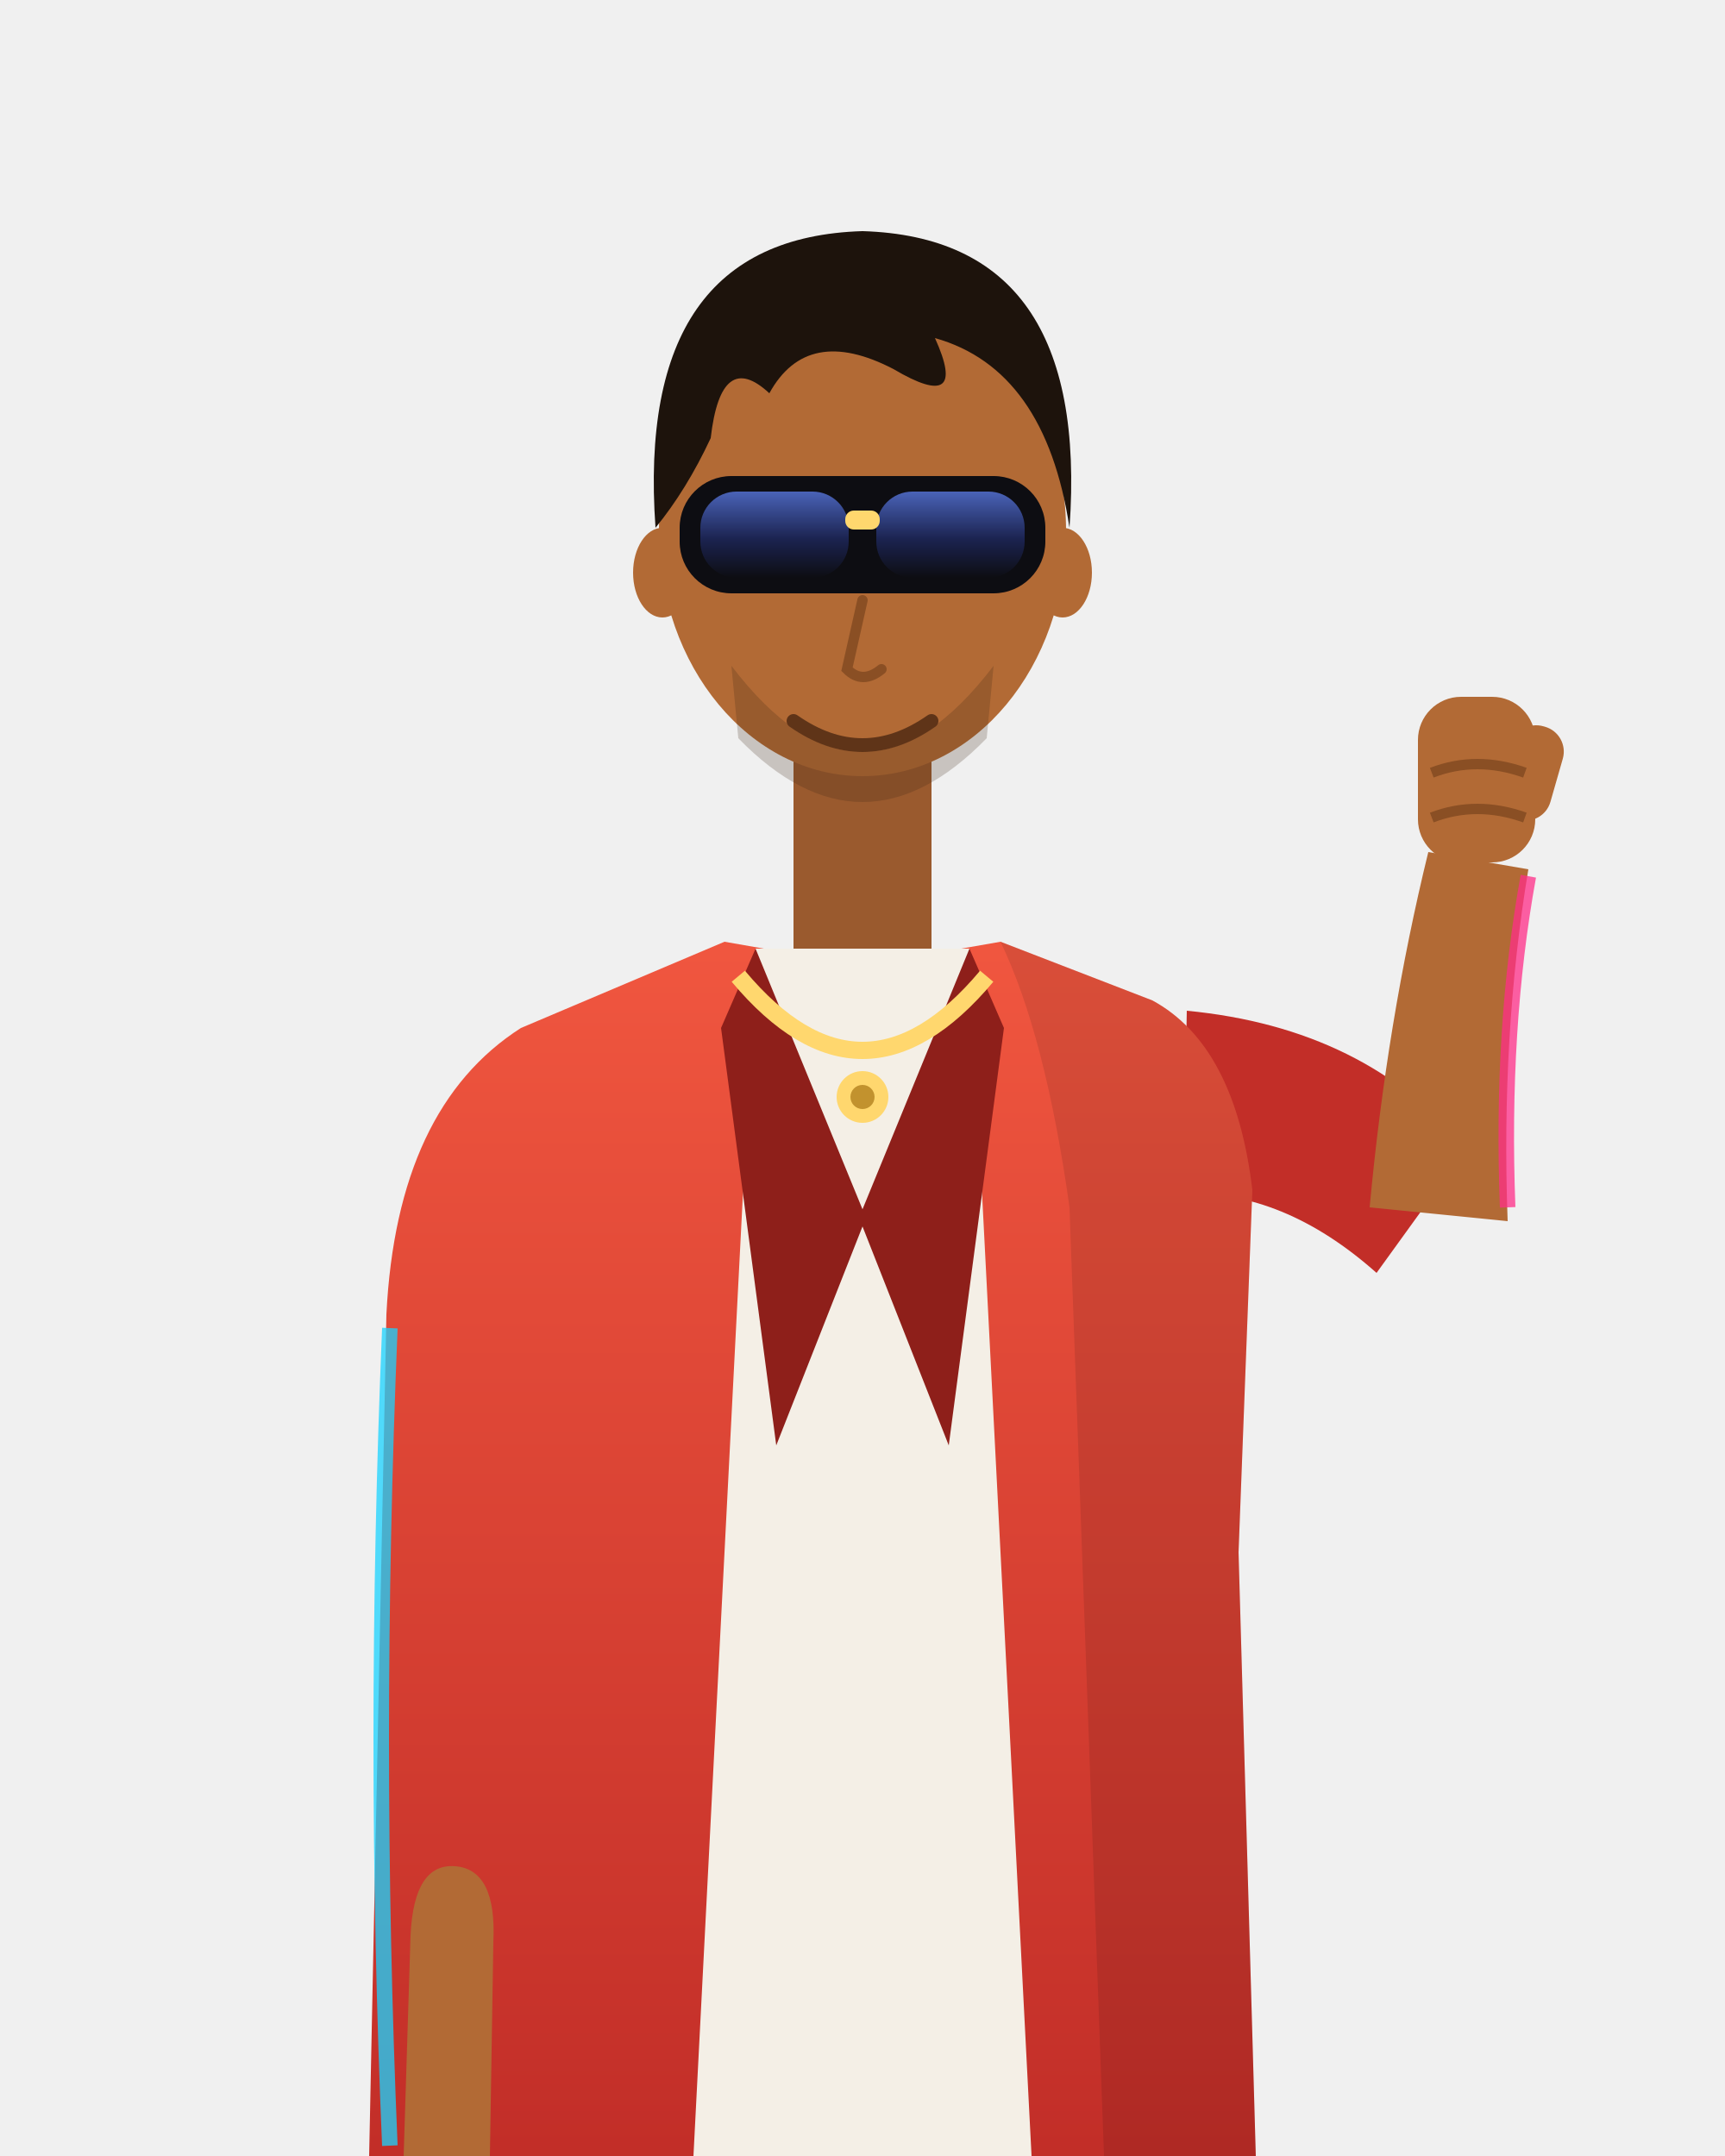
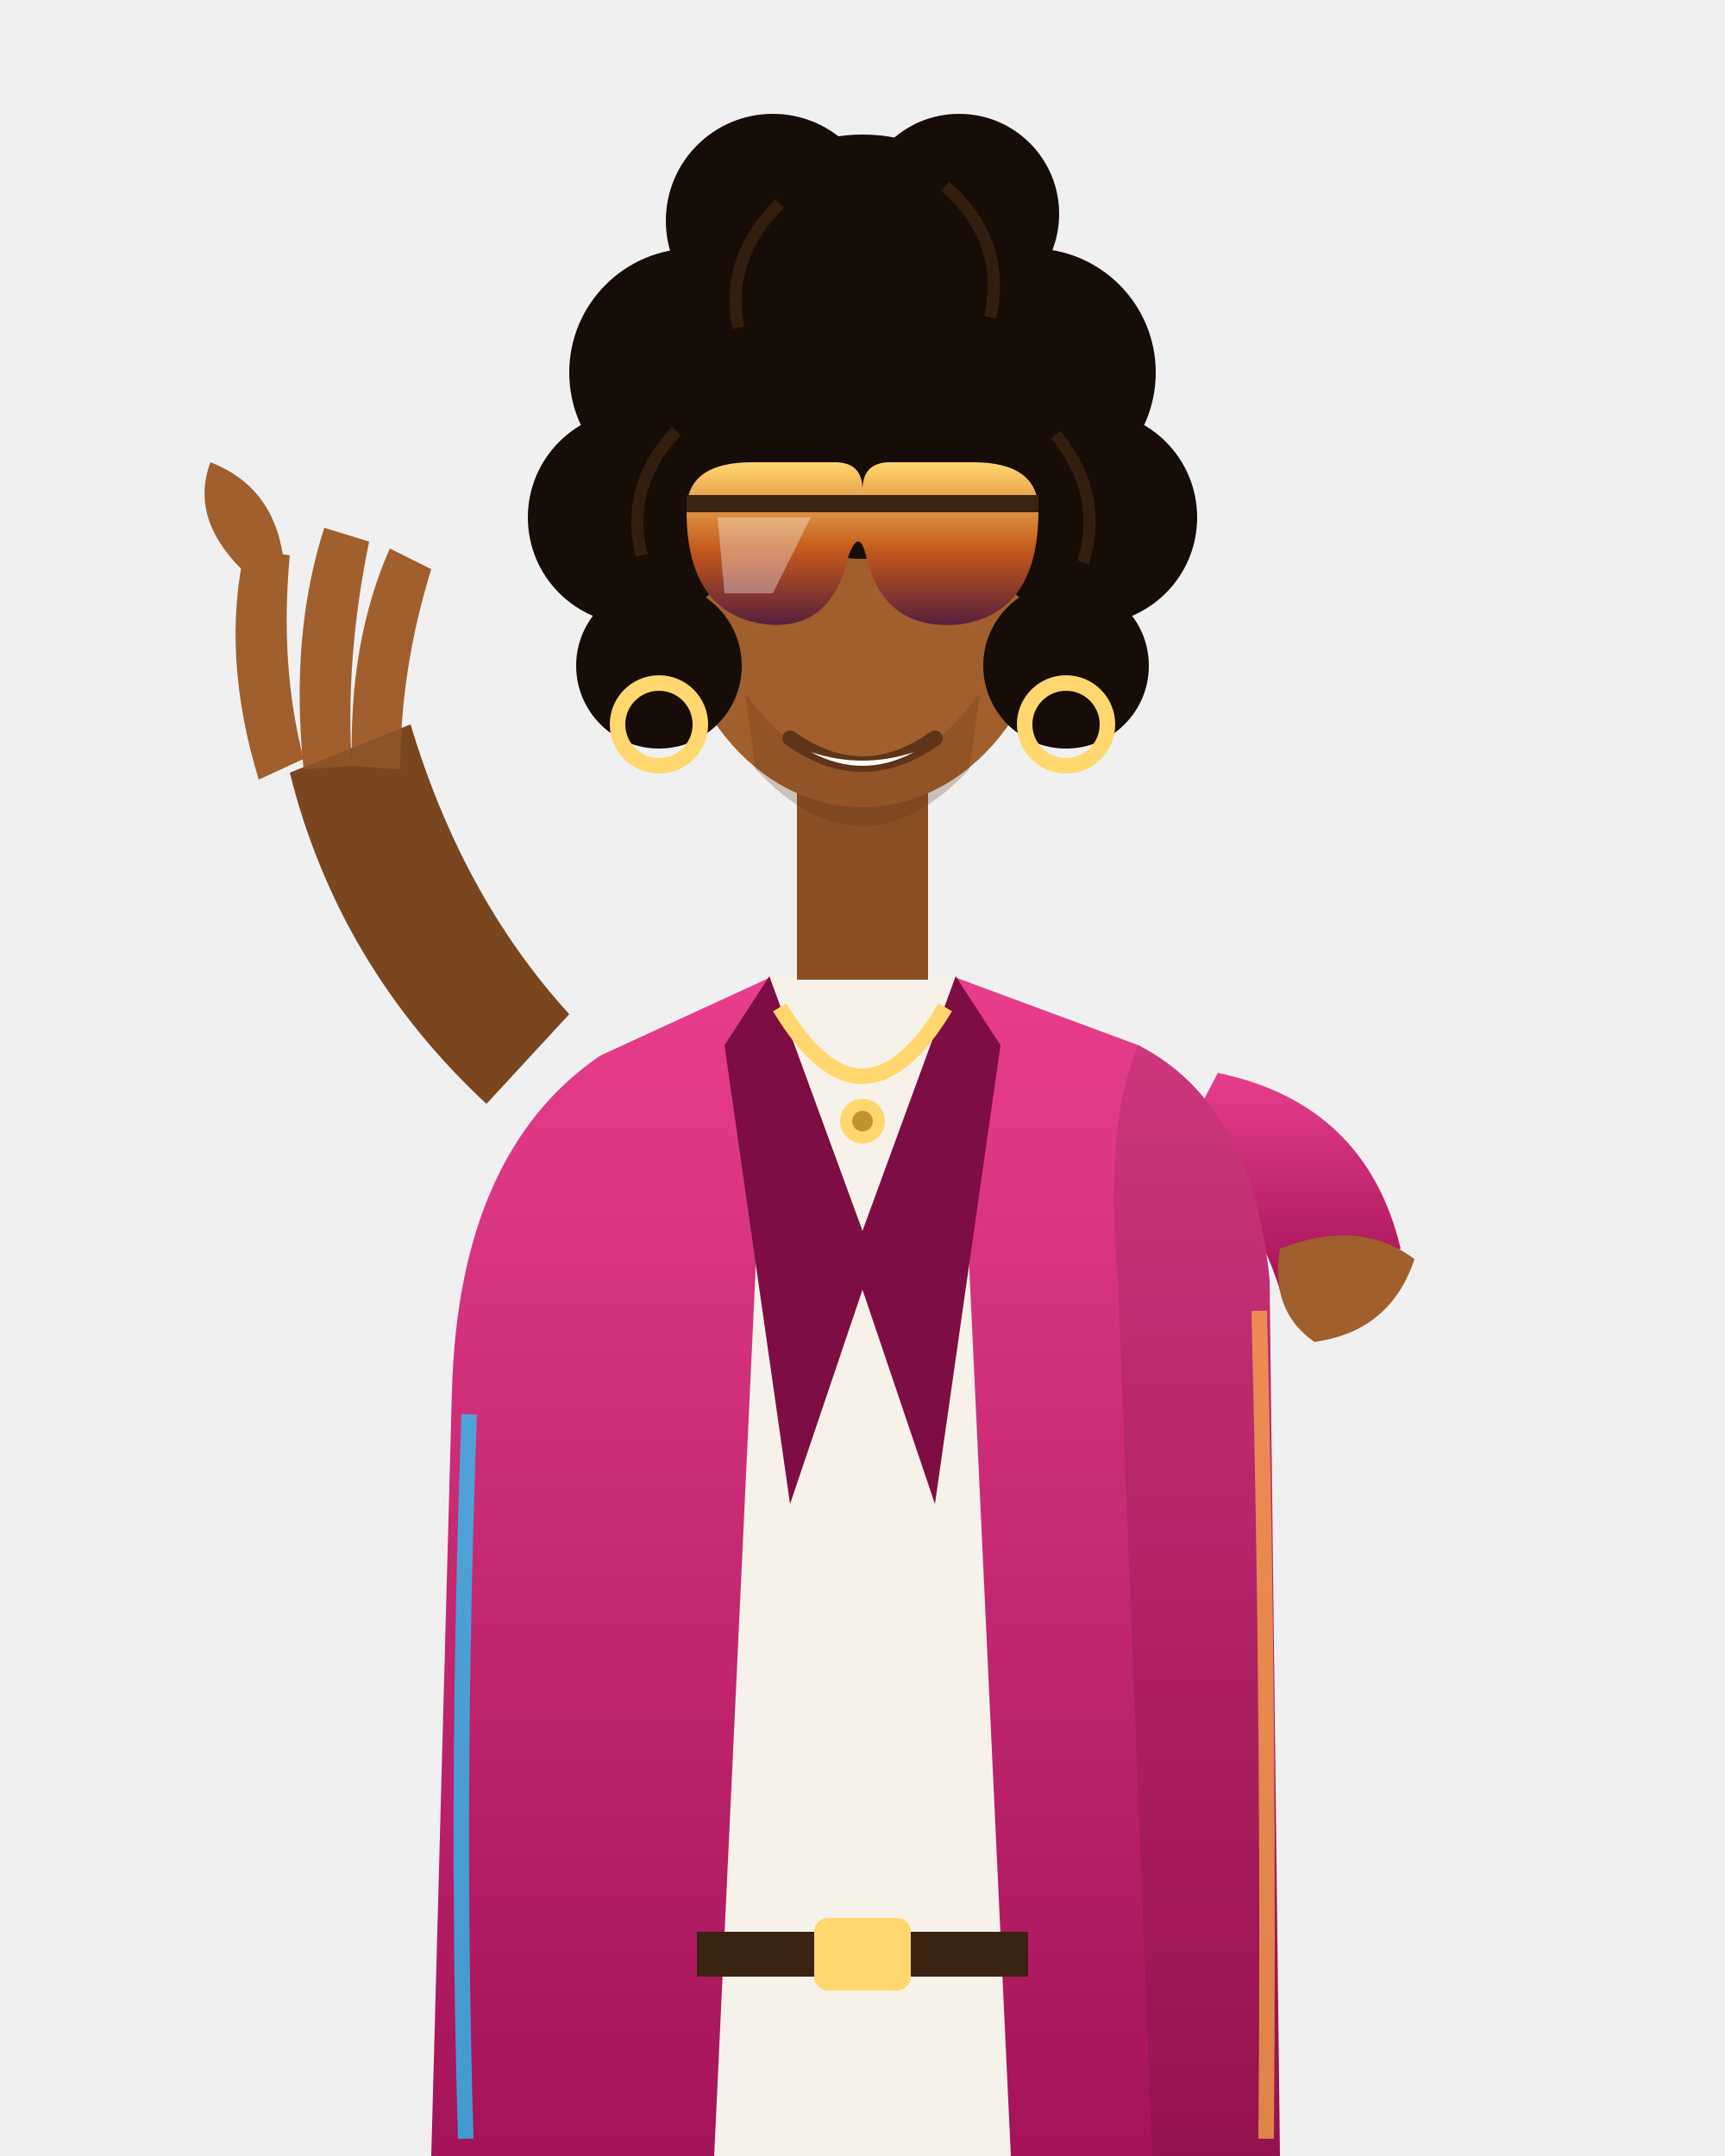
<svg xmlns="http://www.w3.org/2000/svg" viewBox="0 0 1000 1250" width="1000" height="1250">
  <defs>
-     <linearGradient id="jacket" x1="0" y1="0" x2="0" y2="1">
-       <stop offset="0" stop-color="#f0563f" />
-       <stop offset="1" stop-color="#c22e28" />
+     <linearGradient id="blazer" x1="0" y1="0" x2="0" y2="1">
+       <stop offset="0" stop-color="#e83e8c" />
+       <stop offset="1" stop-color="#a41358" />
    </linearGradient>
-     <linearGradient id="lens" x1="0" y1="0" x2="0" y2="1">
-       <stop offset="0" stop-color="#4a63b8" />
-       <stop offset=".55" stop-color="#1b2350" />
-       <stop offset="1" stop-color="#0d0d12" />
+     <linearGradient id="shades" x1="0" y1="0" x2="0" y2="1">
+       <stop offset="0" stop-color="#ffd76e" />
+       <stop offset=".55" stop-color="#c2571b" />
+       <stop offset="1" stop-color="#571f3d" />
    </linearGradient>
  </defs>
-   <rect x="460" y="420" width="80" height="130" fill="#9a5a2e" />
-   <path d="M688 586 Q792 596 850 666 L798 738 Q744 690 686 692 Z" fill="#c22e28" />
-   <path d="M794 700 Q804 592 828 494 L886 504 Q870 600 874 708 Z" fill="#b26a35" />
-   <rect x="822" y="404" width="68" height="96" rx="25" fill="#b26a35" />
-   <rect x="872" y="420" width="31" height="56" rx="15" transform="rotate(16 887 448)" fill="#b26a35" />
-   <path d="M830 448 Q856 438 884 448" stroke="#8a4f24" stroke-width="6" fill="none" />
-   <path d="M830 474 Q856 464 884 474" stroke="#8a4f24" stroke-width="6" fill="none" />
-   <path d="M214 1250 L224 762 Q230 642 302 596 L420 546 L500 560 L580 546 L668 580 Q716 606 726 690 L718 900 L728 1250 Z" fill="url(#jacket)" />
-   <path d="M438 550 L562 550 L598 1250 L402 1250 Z" fill="#f4efe6" />
-   <path d="M438 550 L502 706 L450 838 L418 596 Z" fill="#8e1f1a" />
-   <path d="M562 550 L498 706 L550 838 L582 596 Z" fill="#8e1f1a" />
-   <path d="M580 546 L668 580 Q716 606 726 690 L718 900 L728 1250 L640 1250 L620 700 Q606 600 580 546 Z" fill="#000000" opacity=".10" />
-   <path d="M428 566 Q500 652 572 566" stroke="#ffd76e" stroke-width="10" fill="none" />
-   <circle cx="500" cy="636" r="15" fill="#ffd76e" />
-   <circle cx="500" cy="636" r="7" fill="#c2922e" />
-   <path d="M234 1250 L238 1122 Q240 1080 264 1082 Q288 1084 286 1126 L284 1250 Z" fill="#b26a35" />
-   <path d="M226 770 Q216 1010 226 1244" stroke="#19d3ff" stroke-width="9" fill="none" opacity=".75" />
-   <path d="M874 700 Q870 596 886 508" stroke="#ff2e88" stroke-width="9" fill="none" opacity=".75" />
-   <ellipse cx="384" cy="332" rx="17" ry="26" fill="#b26a35" />
-   <ellipse cx="616" cy="332" rx="17" ry="26" fill="#b26a35" />
-   <ellipse cx="500" cy="308" rx="118" ry="142" fill="#b26a35" />
-   <path d="M424 386 Q500 486 576 386 L572 428 Q500 502 428 428 Z" fill="#3a2312" opacity=".22" />
-   <path d="M380 306 Q368 138 500 134 Q632 138 620 306 Q606 214 542 196 Q562 240 518 214 Q468 188 446 228 Q418 202 412 254 Q398 284 380 306 Z" fill="#1d130c" />
-   <rect x="394" y="276" width="212" height="68" rx="30" fill="#0d0d12" />
-   <rect x="406" y="285" width="86" height="50" rx="21" fill="url(#lens)" />
-   <rect x="508" y="285" width="86" height="50" rx="21" fill="url(#lens)" />
-   <rect x="490" y="296" width="20" height="11" rx="5" fill="#ffd76e" />
-   <path d="M500 348 L491 388 Q500 397 511 388" stroke="#8a4f24" stroke-width="6" fill="none" stroke-linecap="round" />
-   <path d="M460 418 Q500 446 540 418" stroke="#5f3418" stroke-width="8" fill="none" stroke-linecap="round" />
+   <path d="M282 640 Q196 560 168 448 L238 420 Q268 520 330 588 Z" fill="#8a4f24" />
+   <g fill="#a05f2c">
+     <path d="M150 452 Q128 380 142 318 L168 322 Q162 386 176 440 Z" />
+     <path d="M176 446 Q168 368 188 306 L214 314 Q200 382 204 444 Z" />
+     <path d="M204 444 Q202 372 226 318 L250 330 Q232 388 232 446 Z" />
+     <path d="M140 330 Q110 300 122 268 Q158 282 164 322 Z" />
+   </g>
+   <path d="M282 640 Q196 560 168 448 L238 420 Q268 520 330 588 Z" fill="#000000" opacity=".12" />
+   <path d="M706 622 Q792 640 812 724 L742 748 Q724 690 682 668 Z" fill="url(#blazer)" />
+   <path d="M742 724 Q788 706 820 730 Q806 772 762 778 Q736 760 742 724 Z" fill="#a05f2c" />
+   <path d="M250 1250 L262 806 Q266 668 348 612 L448 566 L552 566 L660 606 Q726 640 736 742 L742 1250 Z" fill="url(#blazer)" />
+   <path d="M446 566 L554 566 L586 1250 L414 1250 Z" fill="#f7f2e9" />
+   <path d="M446 566 L506 730 L458 872 L420 606 Z" fill="#7e0d43" />
+   <path d="M554 566 L494 730 L542 872 L580 606 Z" fill="#7e0d43" />
+   <path d="M660 606 Q726 640 736 742 L742 1250 L668 1250 L648 742 Q640 650 660 606 Z" fill="#000000" opacity=".10" />
+   <rect x="404" y="1120" width="192" height="26" fill="#3a2312" />
+   <rect x="472" y="1112" width="56" height="42" rx="8" fill="#ffd76e" />
+   <path d="M452 584 Q500 664 548 584" stroke="#ffd76e" stroke-width="9" fill="none" />
+   <circle cx="500" cy="650" r="13" fill="#ffd76e" />
+   <circle cx="500" cy="650" r="6" fill="#c2922e" />
+   <path d="M272 820 Q264 1040 270 1240" stroke="#19d3ff" stroke-width="9" fill="none" opacity=".7" />
+   <path d="M730 760 Q736 1000 734 1240" stroke="#ffb347" stroke-width="9" fill="none" opacity=".7" />
+   <rect x="462" y="428" width="76" height="140" fill="#8a4f24" />
+   <ellipse cx="500" cy="330" rx="112" ry="138" fill="#a05f2c" />
+   <path d="M432 402 Q500 492 568 402 L562 446 Q500 512 438 446 Z" fill="#5f3418" opacity=".25" />
+   <g fill="#170d08">
+     <circle cx="500" cy="176" r="98" />
+     <circle cx="402" cy="216" r="72" />
+     <circle cx="598" cy="216" r="72" />
+     <circle cx="368" cy="300" r="62" />
+     <circle cx="632" cy="300" r="62" />
+     <circle cx="382" cy="386" r="48" />
+     <circle cx="618" cy="386" r="48" />
+     <circle cx="448" cy="128" r="62" />
+     <circle cx="556" cy="124" r="58" />
+     <circle cx="500" cy="238" r="86" />
+   </g>
+   <g fill="none" stroke="#3a2312" stroke-width="7" opacity=".8">
+     <path d="M452 118 Q420 150 428 190" />
+     <path d="M548 108 Q584 140 574 184" />
+     <path d="M392 250 Q362 282 372 322" />
+     <path d="M612 252 Q640 286 628 326" />
+   </g>
+   <circle cx="382" cy="420" r="24" fill="none" stroke="#ffd76e" stroke-width="9" />
+   <circle cx="618" cy="420" r="24" fill="none" stroke="#ffd76e" stroke-width="9" />
+   <path d="M398 296 Q398 268 436 268 L484 268 Q500 268 500 284 Q500 268 516 268 L564 268 Q602 268 602 296 Q602 356 556 362 Q512 366 502 322 Q498 306 492 322 Q482 366 444 362 Q398 356 398 296 Z" fill="url(#shades)" />
+   <path d="M398 292 L602 292" stroke="#3a2312" stroke-width="10" />
+   <path d="M416 300 L470 300 L448 344 L420 344 Z" fill="#ffffff" opacity=".35" />
+   <path d="M458 428 Q500 458 542 428" stroke="#5f3418" stroke-width="9" fill="none" stroke-linecap="round" />
+   <path d="M470 436 Q500 452 530 436 Q500 446 470 436 Z" fill="#ffffff" />
</svg>
